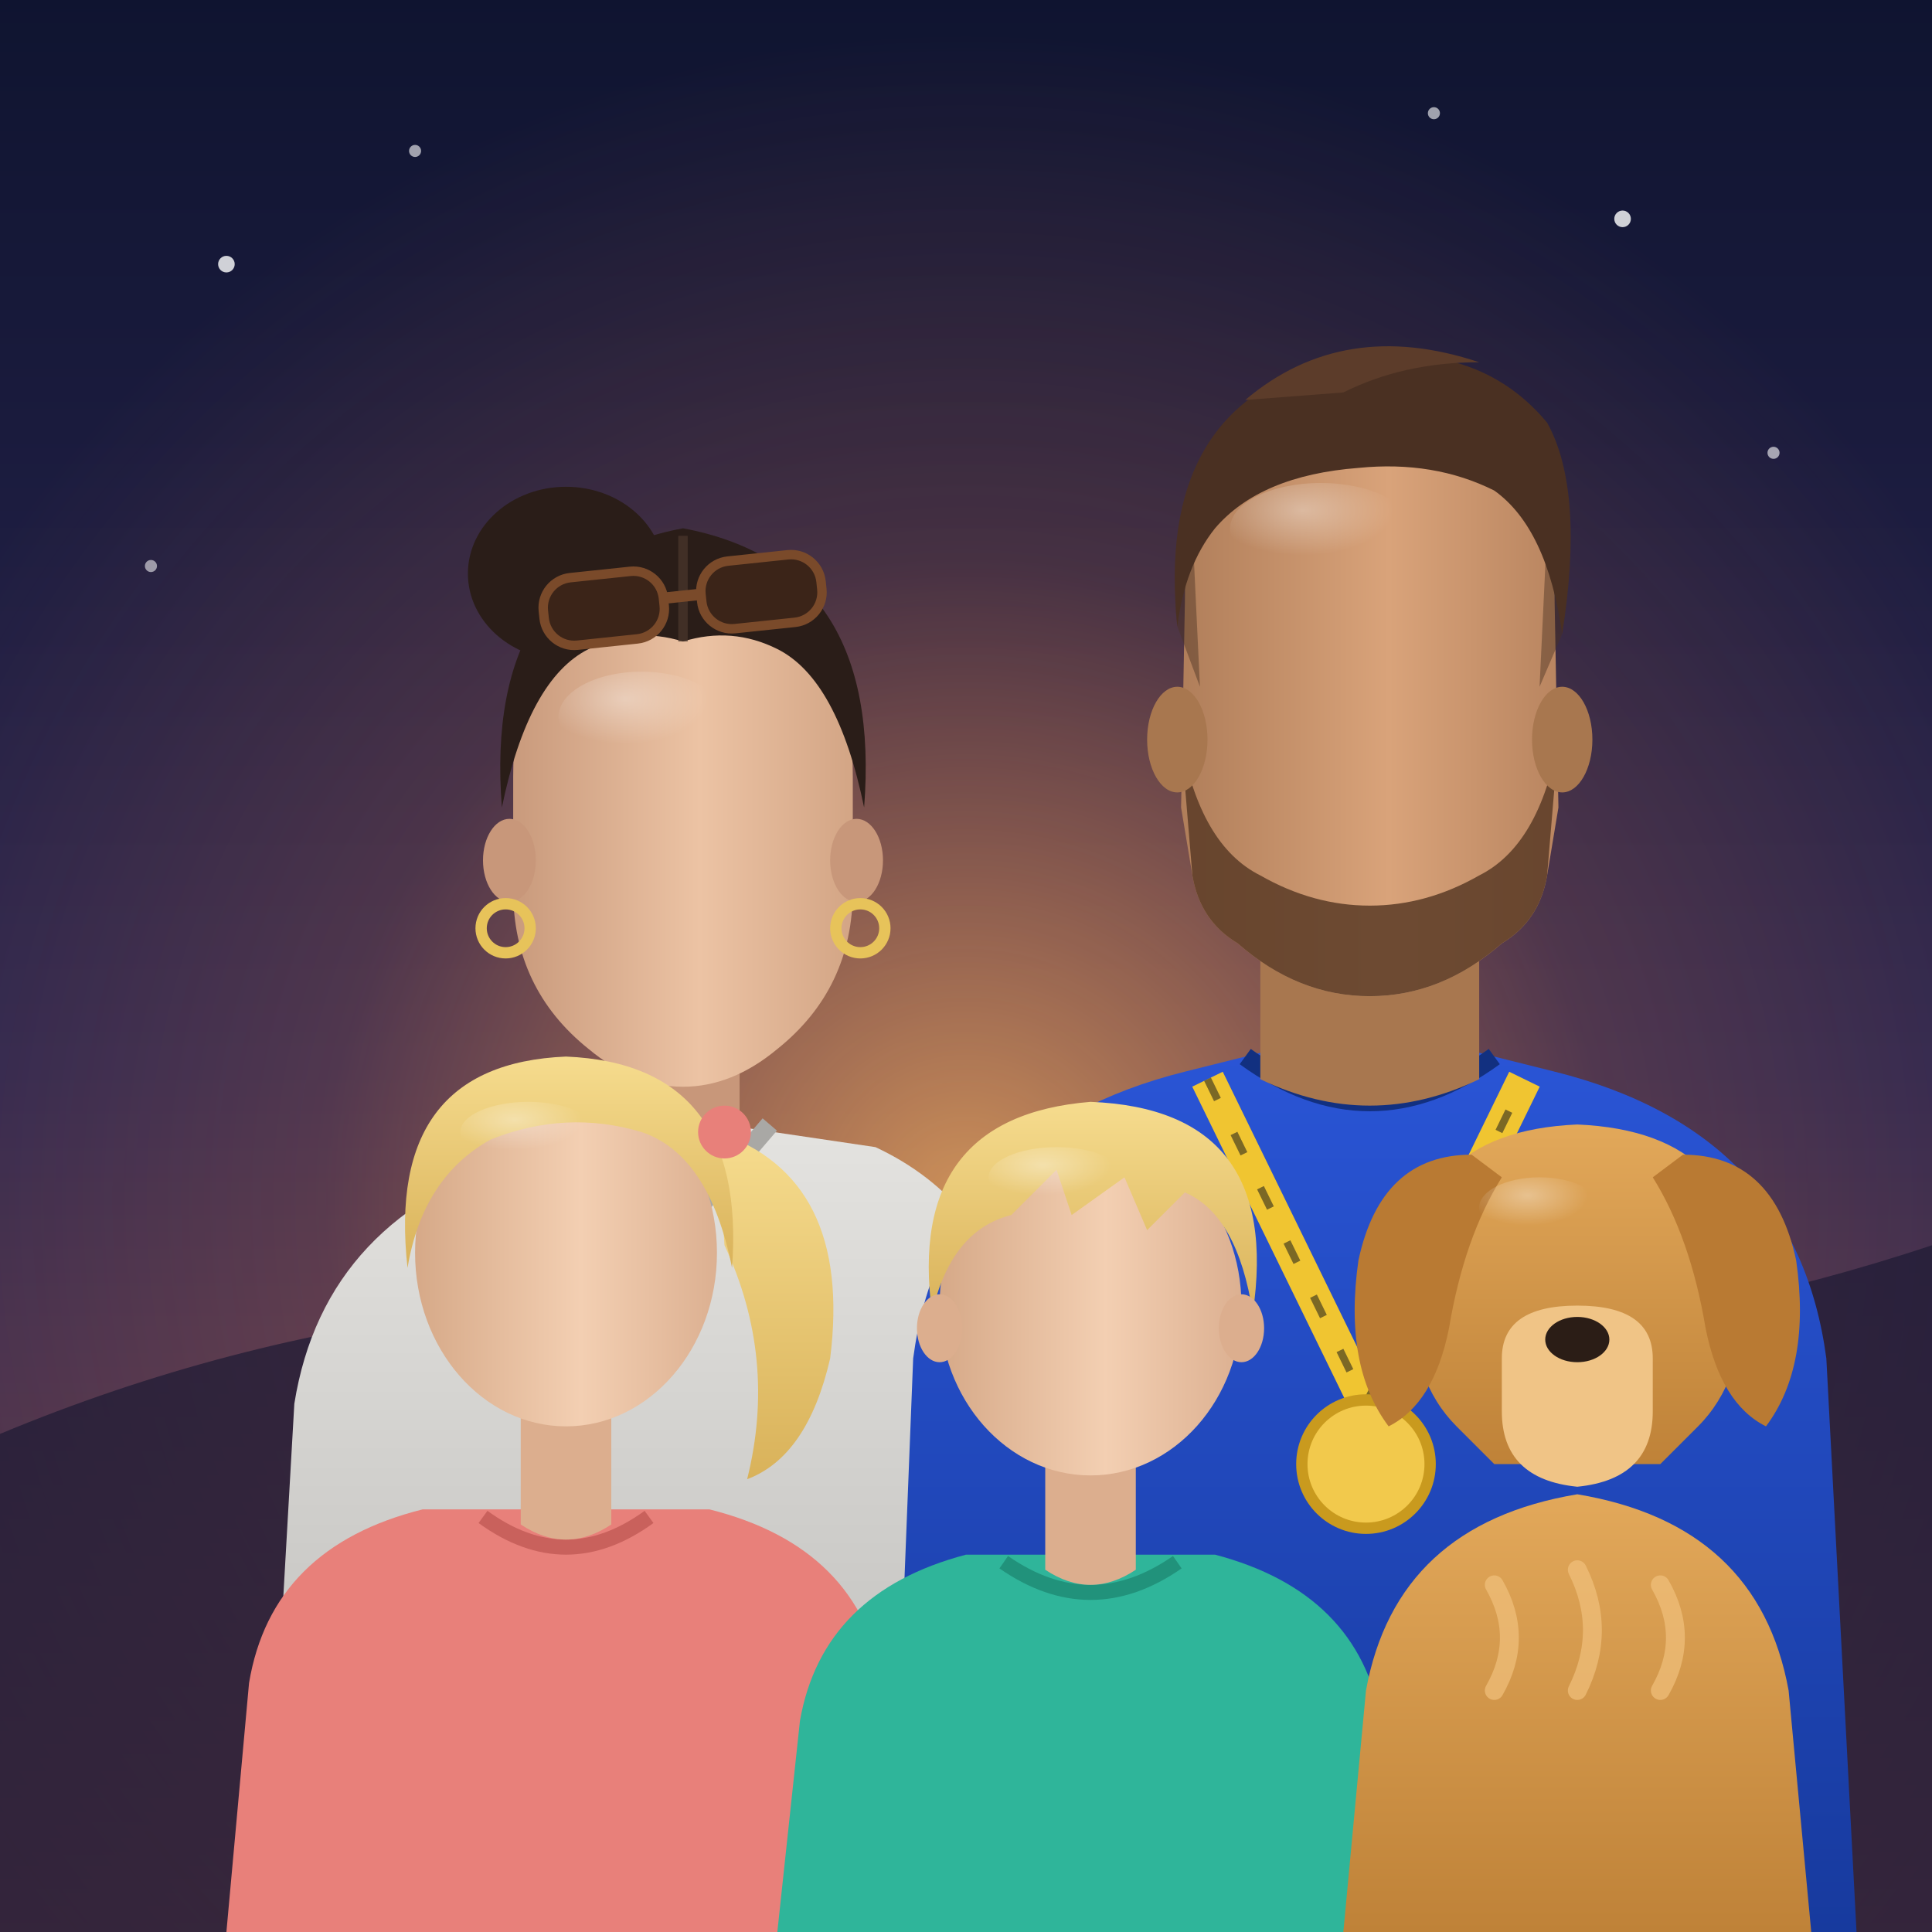
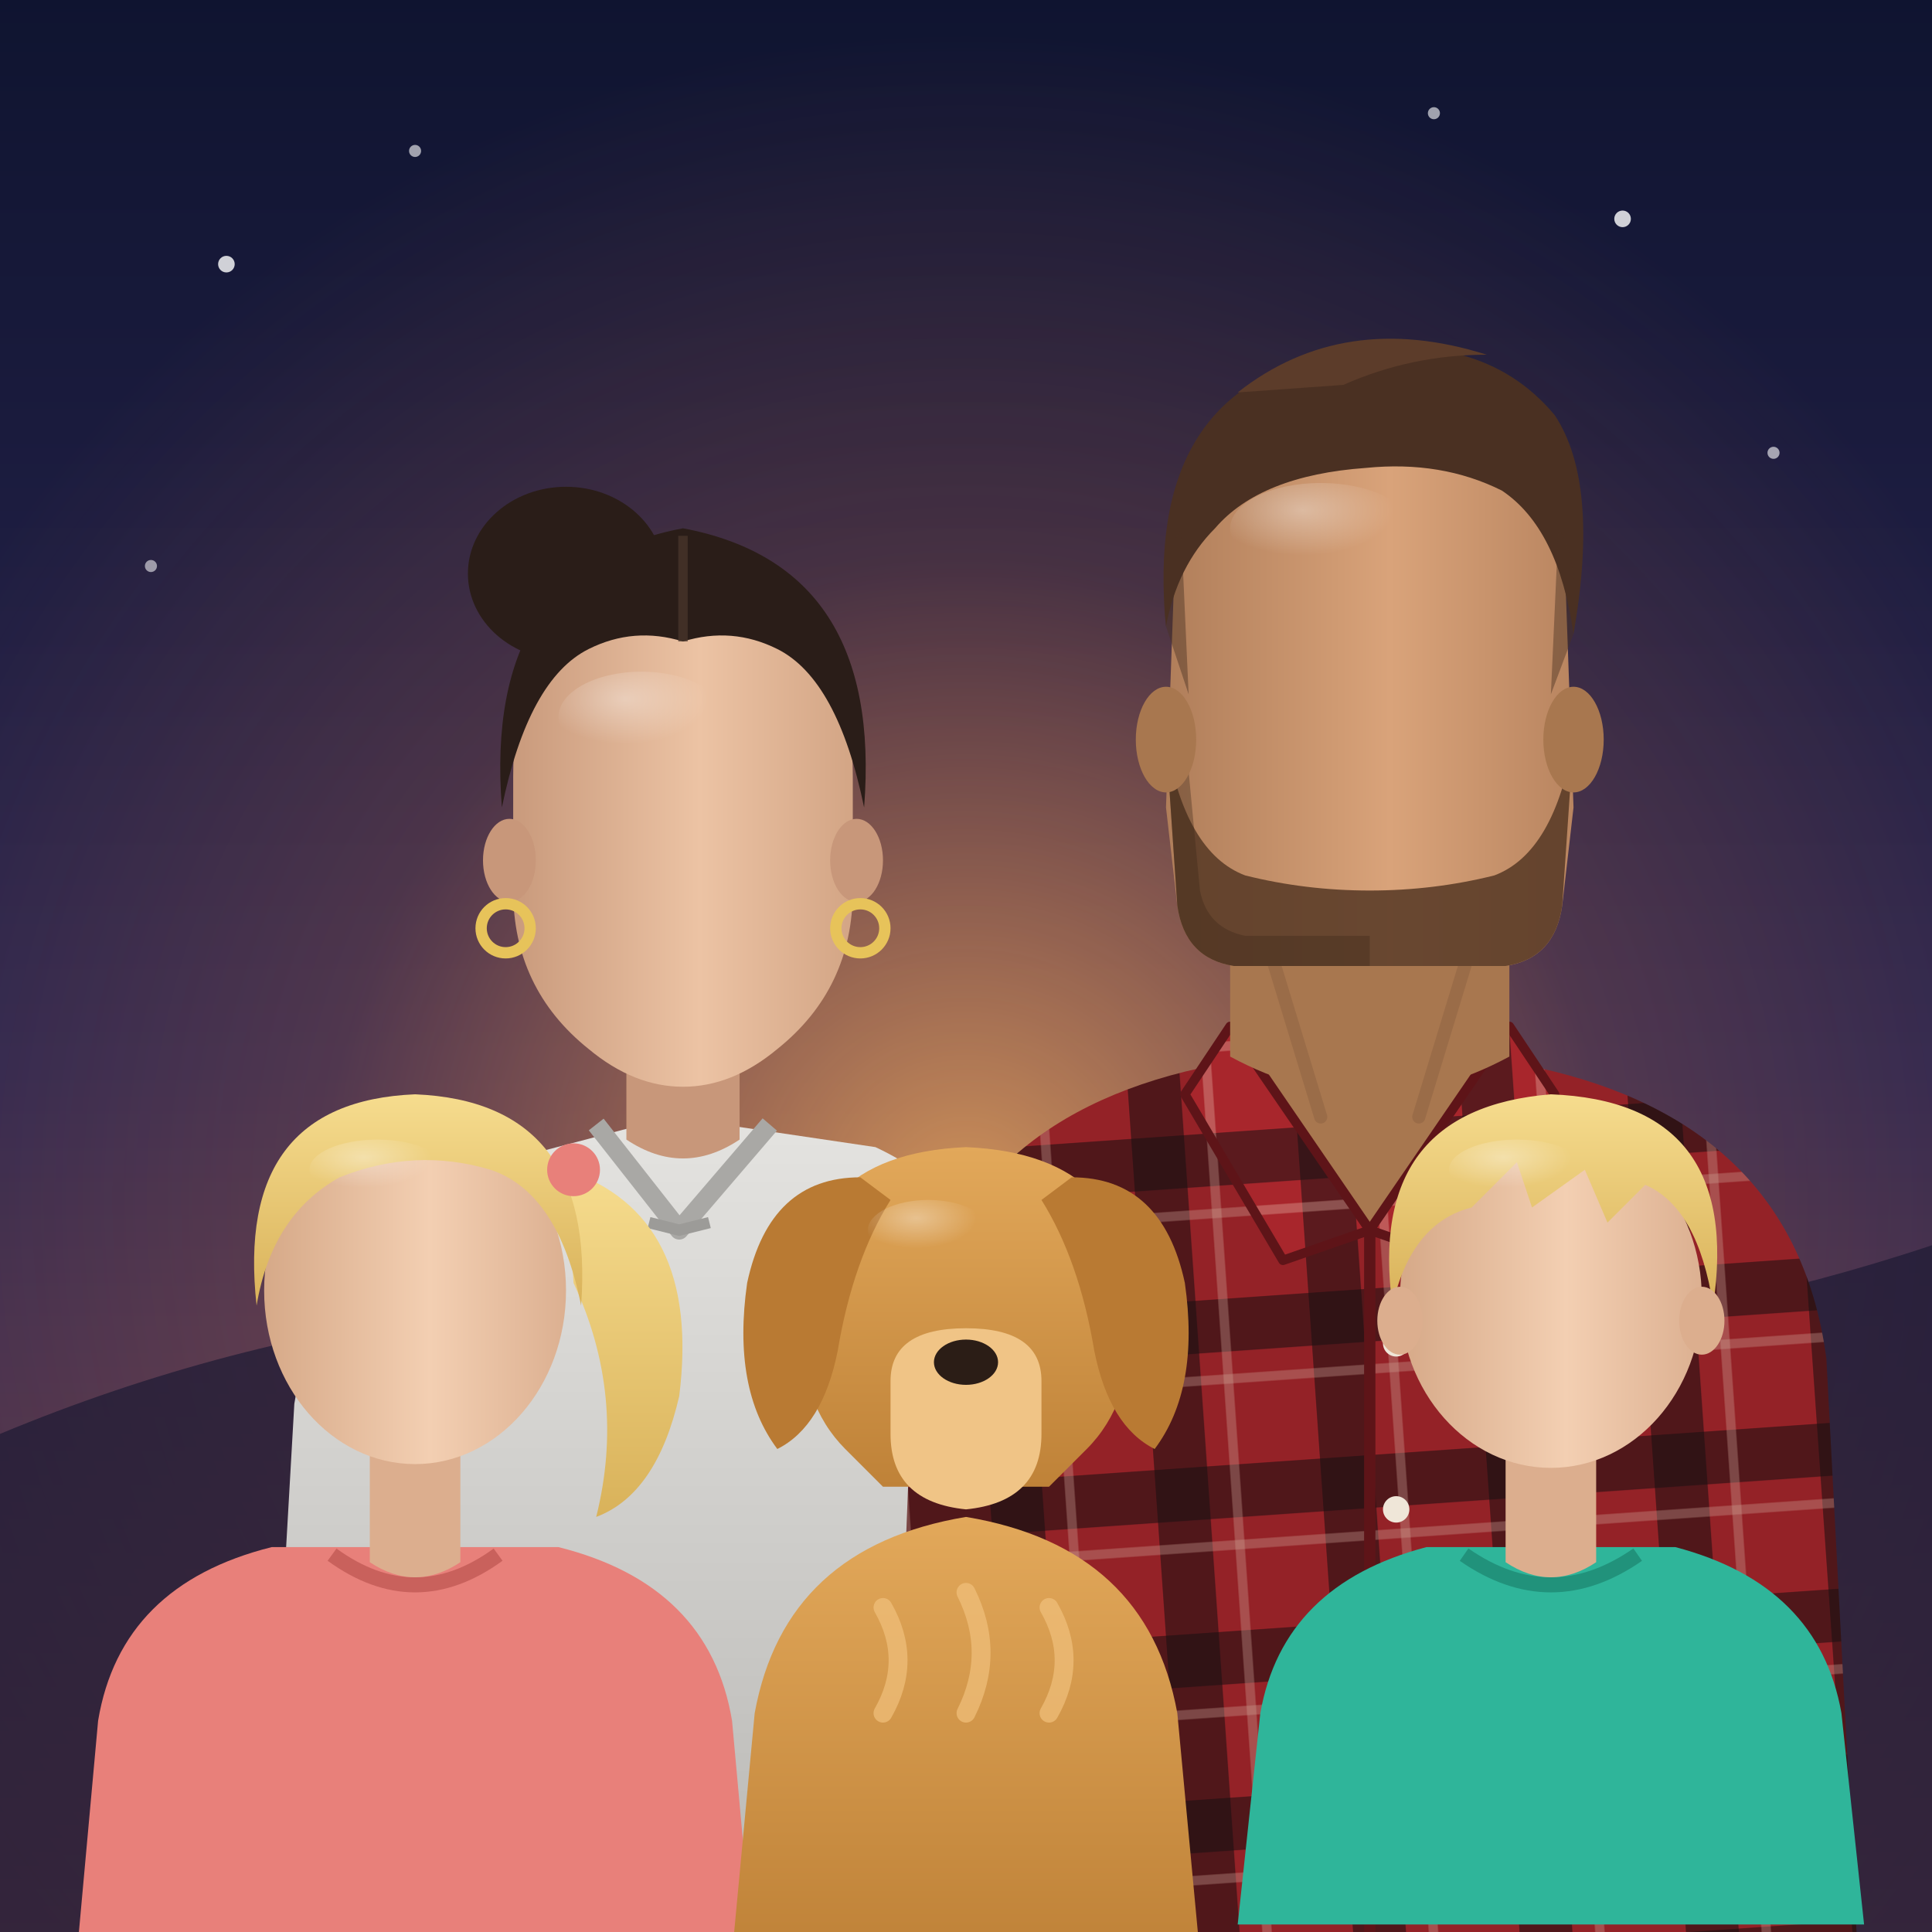
<svg xmlns="http://www.w3.org/2000/svg" viewBox="0 0 512 512" width="512" height="512">
  <defs>
    <linearGradient id="sky" x1="0" y1="0" x2="0" y2="1">
      <stop offset="0" stop-color="#0f1430" />
      <stop offset=".55" stop-color="#2a2550" />
      <stop offset="1" stop-color="#6b3f4c" />
    </linearGradient>
    <radialGradient id="glow" cx=".5" cy=".62" r=".6">
      <stop offset="0" stop-color="#ffb35c" stop-opacity=".75" />
      <stop offset=".55" stop-color="#ff8a4a" stop-opacity=".18" />
      <stop offset="1" stop-color="#ff8a4a" stop-opacity="0" />
    </radialGradient>
    <linearGradient id="skinA" x1="0" y1="0" x2="1" y2="0">
      <stop offset="0" stop-color="#b07e5a" />
      <stop offset=".55" stop-color="#d9a37a" />
      <stop offset="1" stop-color="#b98560" />
    </linearGradient>
    <linearGradient id="skinR" x1="0" y1="0" x2="1" y2="0">
      <stop offset="0" stop-color="#c99a7c" />
      <stop offset=".55" stop-color="#ecc3a4" />
      <stop offset="1" stop-color="#d3a585" />
    </linearGradient>
    <linearGradient id="skinK" x1="0" y1="0" x2="1" y2="0">
      <stop offset="0" stop-color="#d6a988" />
      <stop offset=".55" stop-color="#f3cfb2" />
      <stop offset="1" stop-color="#dcb091" />
    </linearGradient>
    <linearGradient id="rash" x1="0" y1="0" x2="0" y2="1">
      <stop offset="0" stop-color="#2a55d6" />
      <stop offset="1" stop-color="#173a9e" />
    </linearGradient>
    <linearGradient id="jumper" x1="0" y1="0" x2="0" y2="1">
      <stop offset="0" stop-color="#e4e3e0" />
      <stop offset="1" stop-color="#b9b8b5" />
    </linearGradient>
    <linearGradient id="blonde" x1="0" y1="0" x2="0" y2="1">
      <stop offset="0" stop-color="#f6dc8e" />
      <stop offset="1" stop-color="#d9b25a" />
    </linearGradient>
    <linearGradient id="dog" x1="0" y1="0" x2="0" y2="1">
      <stop offset="0" stop-color="#e2a85a" />
      <stop offset="1" stop-color="#bf8238" />
    </linearGradient>
+     <pattern id="flanno" width="44" height="44" patternUnits="userSpaceOnUse" patternTransform="rotate(-4)">
+       <rect width="44" height="44" fill="#a8262c" />
+       <rect x="0" y="14" width="44" height="14" fill="#1c1012" opacity=".55" />
+       <rect x="14" y="0" width="14" height="44" fill="#1c1012" opacity=".55" />
+       <rect x="0" y="34" width="44" height="2.5" fill="#e9b7a8" opacity=".35" />
+       <rect x="34" y="0" width="2.5" height="44" fill="#e9b7a8" opacity=".35" />
+     </pattern>
    <radialGradient id="shine" cx=".4" cy=".3" r=".5">
      <stop offset="0" stop-color="#fff" stop-opacity=".35" />
      <stop offset="1" stop-color="#fff" stop-opacity="0" />
    </radialGradient>
  </defs>
  <rect width="512" height="512" fill="url(#sky)" />
  <rect width="512" height="512" fill="url(#glow)" />
  <g fill="#fff">
    <circle cx="60" cy="70" r="2.2" opacity=".8" />
    <circle cx="110" cy="40" r="1.6" opacity=".6" />
    <circle cx="430" cy="58" r="2.2" opacity=".8" />
    <circle cx="470" cy="120" r="1.6" opacity=".6" />
    <circle cx="40" cy="150" r="1.6" opacity=".55" />
    <circle cx="380" cy="30" r="1.6" opacity=".6" />
  </g>
  <path d="M0,380 Q120,330 256,350 T512,330 L512,512 L0,512 Z" fill="#1d1a33" opacity=".7" />
  <g>
    <ellipse cx="150" cy="152" rx="26" ry="23" fill="#2a1d18" />
    <path d="M70,512 L78,372 Q86,322 140,306 L178,296 L232,304 Q262,318 270,352 L276,512 Z" fill="url(#jumper)" />
    <path d="M158,298 L180,326 L204,298" fill="none" stroke="#a9a8a5" stroke-width="5" stroke-linejoin="round" />
    <path d="M172,324 L180,326 L188,324" stroke="#9c9b98" stroke-width="3" fill="none" />
    <path d="M166,262 L166,302 Q181,312 196,302 L196,262 Z" fill="#c8977a" />
    <path d="M136,206 Q136,152 181,152 Q226,152 226,206 L226,236 Q226,262 206,278 Q194,288 181,288 Q168,288 156,278 Q136,262 136,236 Z" fill="url(#skinR)" />
    <path d="M133,214 Q128,150 181,140 Q234,150 229,214 Q222,180 206,172 Q194,166 181,170 Q168,166 156,172 Q140,180 133,214 Z" fill="#2a1d18" />
    <path d="M181,142 L181,170" stroke="#4a362c" stroke-width="2.5" opacity=".7" />
-     <g transform="rotate(-6 181 160)">
-       <rect x="144" y="150" width="32" height="18" rx="8" fill="#3b2418" stroke="#7a4a2a" stroke-width="2.5" />
-       <rect x="186" y="150" width="32" height="18" rx="8" fill="#3b2418" stroke="#7a4a2a" stroke-width="2.5" />
-       <path d="M176,158 L186,158" stroke="#7a4a2a" stroke-width="3" />
-     </g>
    <ellipse cx="135" cy="228" rx="7" ry="11" fill="#c8977a" />
    <ellipse cx="227" cy="228" rx="7" ry="11" fill="#c8977a" />
    <circle cx="134" cy="246" r="6.5" fill="none" stroke="#e7c35a" stroke-width="3" />
    <circle cx="228" cy="246" r="6.5" fill="none" stroke="#e7c35a" stroke-width="3" />
    <ellipse cx="170" cy="190" rx="22" ry="12" fill="url(#shine)" />
  </g>
  <g>
-     <path d="M236,512 L242,360 Q250,300 314,284 L346,276 L380,276 L412,284 Q476,300 484,360 L492,512 Z" fill="url(#rash)" />
-     <path d="M330,280 Q363,304 396,280" fill="none" stroke="#123080" stroke-width="5" />
-     <path d="M320,286 L362,372 L404,286" fill="none" stroke="#f0c531" stroke-width="9" stroke-linejoin="round" />
-     <path d="M320,286 L362,372 L404,286" fill="none" stroke="#1b1b1b" stroke-width="2" stroke-dasharray="6 10" opacity=".55" />
-     <circle cx="362" cy="388" r="17" fill="#f2c94c" stroke="#c99a1e" stroke-width="3" />
-     <path d="M334,232 L334,286 Q363,300 392,286 L392,232 Z" fill="#a8774f" />
-     <path d="M314,160 Q314,100 363,100 Q412,100 412,160 L413,214 L410,232 Q408,244 398,250 Q382,264 363,264 Q344,264 328,250 Q318,244 316,232 L313,214 Z" fill="url(#skinA)" />
-     <path d="M313,196 L316,232 Q318,244 328,250 Q344,264 363,264 Q382,264 398,250 Q408,244 410,232 L413,196 Q408,224 392,232 Q378,240 363,240 Q348,240 334,232 Q318,224 313,196 Z" fill="#5a3b26" opacity=".85" />
-     <path d="M312,166 Q306,108 352,96 Q390,88 410,112 Q420,130 414,168 Q410,140 396,130 Q380,122 360,124 Q334,126 322,140 Q314,150 312,166 Z" fill="#4a3022" />
-     <path d="M330,106 Q356,84 392,96 Q372,96 356,104 Z" fill="#5c3c2a" />
-     <path d="M312,166 Q310,150 316,140 L318,182 Z M414,168 Q416,150 410,140 L408,182 Z" fill="#4a3022" opacity=".45" />
-     <ellipse cx="312" cy="196" rx="8" ry="14" fill="#a8774f" />
-     <ellipse cx="414" cy="196" rx="8" ry="14" fill="#a8774f" />
+     <path d="M236,512 L242,360 Q250,300 314,284 L340,278 L386,278 L412,284 Q476,300 484,360 L492,512 Z" fill="url(#flanno)" />
+     <path d="M236,512 L242,360 Q250,300 314,284 L340,278 L386,278 L412,284 Q476,300 484,360 L492,512 Z" fill="#000" opacity=".12" />
+     <path d="M330,276 L363,326 L396,276 Z" fill="#a8774f" />
+     <path d="M326,272 L363,326 L340,334 L314,290 Z" fill="url(#flanno)" stroke="#5e1418" stroke-width="2.5" stroke-linejoin="round" />
+     <path d="M400,272 L363,326 L386,334 L412,290 Z" fill="url(#flanno)" stroke="#5e1418" stroke-width="2.5" stroke-linejoin="round" />
+     <path d="M363,326 L363,512" stroke="#5e1418" stroke-width="3" />
+     <circle cx="370" cy="356" r="3.5" fill="#efe6d8" />
+     <circle cx="370" cy="400" r="3.5" fill="#efe6d8" />
+     <circle cx="370" cy="444" r="3.5" fill="#efe6d8" />
+     <path d="M326,226 L326,280 Q363,300 400,280 L400,226 Z" fill="#a8774f" />
+     <path d="M336,250 L350,296 M390,250 L376,296" stroke="#8a5f40" stroke-width="3.5" stroke-linecap="round" opacity=".45" />
+     <path d="M311,158 Q311,96 363,96 Q415,96 415,158 L417,214 L414,240 Q412,254 399,256 L327,256 Q314,254 312,240 L309,214 Z" fill="url(#skinA)" />
+     <path d="M309,196 L312,240 Q314,254 327,256 L399,256 Q412,254 414,240 L417,196 Q412,226 396,232 Q380,236 363,236 Q346,236 330,232 Q314,226 309,196 Z" fill="#5a3b26" opacity=".88" />
+     <path d="M309,196 L312,240 Q314,254 327,256 L363,256 L363,248 L330,248 Q320,246 318,236 L314,194 Z" fill="#3a2618" opacity=".35" />
+     <path d="M309,166 Q303,104 352,94 Q392,86 412,110 Q424,128 417,168 Q413,140 398,130 Q382,122 362,124 Q334,126 322,140 Q312,150 309,166 Z" fill="#4a3022" />
+     <path d="M328,104 Q356,82 394,94 Q374,94 356,102 Z" fill="#5c3c2a" />
+     <path d="M309,166 Q307,150 313,140 L315,184 Z M417,168 Q419,150 413,140 L411,184 Z" fill="#4a3022" opacity=".45" />
+     <ellipse cx="309" cy="196" rx="8" ry="14" fill="#a8774f" />
+     <ellipse cx="417" cy="196" rx="8" ry="14" fill="#a8774f" />
    <ellipse cx="350" cy="140" rx="24" ry="12" fill="url(#shine)" />
  </g>
-   <g>
+   <g transform="translate(-40,10)">
    <path d="M60,512 L66,446 Q72,410 112,400 L188,400 Q228,410 234,446 L240,512 Z" fill="#e8807a" />
    <path d="M128,402 Q150,418 172,402" fill="none" stroke="#c9615c" stroke-width="4" />
    <path d="M138,370 L138,404 Q150,412 162,404 L162,370 Z" fill="#dcae8e" />
    <path d="M190,300 Q226,312 220,360 Q214,386 198,392 Q206,360 192,330 Z" fill="url(#blonde)" />
    <ellipse cx="150" cy="332" rx="40" ry="46" fill="url(#skinK)" />
    <path d="M108,336 Q102,282 150,280 Q198,282 194,336 Q188,306 170,300 Q150,294 130,302 Q112,312 108,336 Z" fill="url(#blonde)" />
    <circle cx="192" cy="300" r="7" fill="#e8807a" />
    <ellipse cx="140" cy="300" rx="18" ry="8" fill="url(#shine)" />
  </g>
-   <g>
+   <g transform="translate(-162,6)">
+     <path d="M356,512 L362,448 Q370,404 418,396 Q466,404 474,448 L480,512 Z" fill="url(#dog)" />
+     <path d="M396,420 q8,14 0,28 M418,416 q8,16 0,32 M440,420 q8,14 0,28" stroke="#f1c17c" stroke-width="5" fill="none" stroke-linecap="round" opacity=".7" />
+     <path d="M374,344 Q372,300 418,298 Q464,300 462,344 Q462,366 450,378 L440,388 L396,388 L386,378 Q374,366 374,344 Z" fill="url(#dog)" />
+     <path d="M398,360 Q398,346 418,346 Q438,346 438,360 L438,374 Q438,392 418,394 Q398,392 398,374 Z" fill="#f0c486" />
+     <ellipse cx="418" cy="355" rx="8.5" ry="6" fill="#2b1d16" />
+     <path d="M390,306 Q366,306 360,334 Q356,362 368,378 Q380,372 384,352 Q388,328 398,312 Z" fill="#b97a33" />
+     <path d="M446,306 Q470,306 476,334 Q480,362 468,378 Q456,372 452,352 Q448,328 438,312 Z" fill="#b97a33" />
+     <ellipse cx="408" cy="320" rx="16" ry="8" fill="url(#shine)" />
+   </g>
+   <g transform="translate(122,-2)">
    <path d="M206,512 L212,456 Q218,422 256,412 L322,412 Q360,422 366,456 L372,512 Z" fill="#2fb59a" />
    <path d="M266,414 Q289,430 312,414" fill="none" stroke="#21927b" stroke-width="4" />
    <path d="M277,382 L277,416 Q289,424 301,416 L301,382 Z" fill="#dcae8e" />
    <ellipse cx="289" cy="346" rx="40" ry="45" fill="url(#skinK)" />
    <path d="M247,348 Q240,296 289,292 Q340,294 332,348 Q328,322 314,316 L304,326 L298,312 L284,322 L280,310 L268,322 Q252,326 247,348 Z" fill="url(#blonde)" />
    <ellipse cx="249" cy="352" rx="6" ry="9" fill="#dcae8e" />
    <ellipse cx="329" cy="352" rx="6" ry="9" fill="#dcae8e" />
    <ellipse cx="280" cy="312" rx="18" ry="8" fill="url(#shine)" />
  </g>
-   <g>
-     <path d="M356,512 L362,448 Q370,404 418,396 Q466,404 474,448 L480,512 Z" fill="url(#dog)" />
-     <path d="M396,420 q8,14 0,28 M418,416 q8,16 0,32 M440,420 q8,14 0,28" stroke="#f1c17c" stroke-width="5" fill="none" stroke-linecap="round" opacity=".7" />
-     <path d="M374,344 Q372,300 418,298 Q464,300 462,344 Q462,366 450,378 L440,388 L396,388 L386,378 Q374,366 374,344 Z" fill="url(#dog)" />
-     <path d="M398,360 Q398,346 418,346 Q438,346 438,360 L438,374 Q438,392 418,394 Q398,392 398,374 Z" fill="#f0c486" />
-     <ellipse cx="418" cy="355" rx="8.5" ry="6" fill="#2b1d16" />
-     <path d="M390,306 Q366,306 360,334 Q356,362 368,378 Q380,372 384,352 Q388,328 398,312 Z" fill="#b97a33" />
-     <path d="M446,306 Q470,306 476,334 Q480,362 468,378 Q456,372 452,352 Q448,328 438,312 Z" fill="#b97a33" />
-     <ellipse cx="408" cy="320" rx="16" ry="8" fill="url(#shine)" />
-   </g>
</svg>
